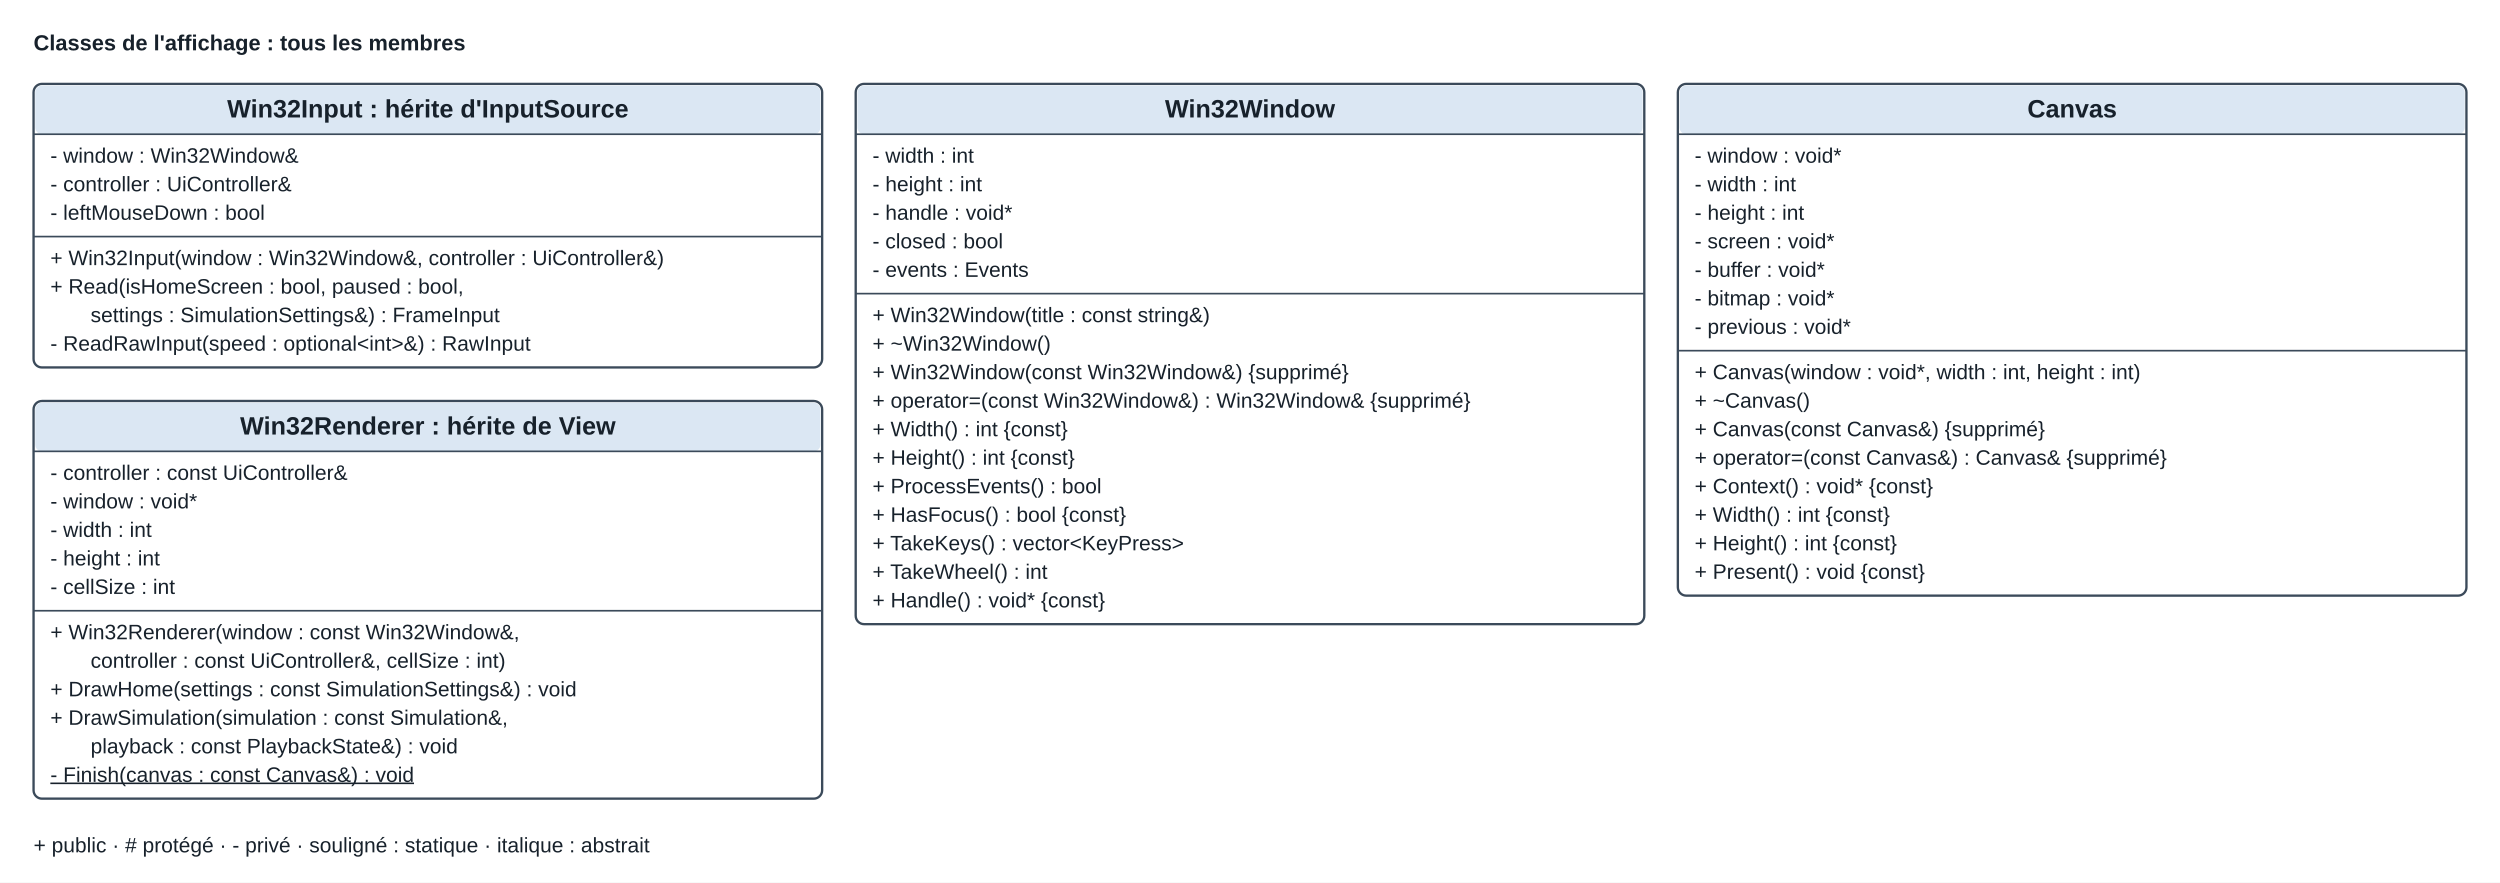
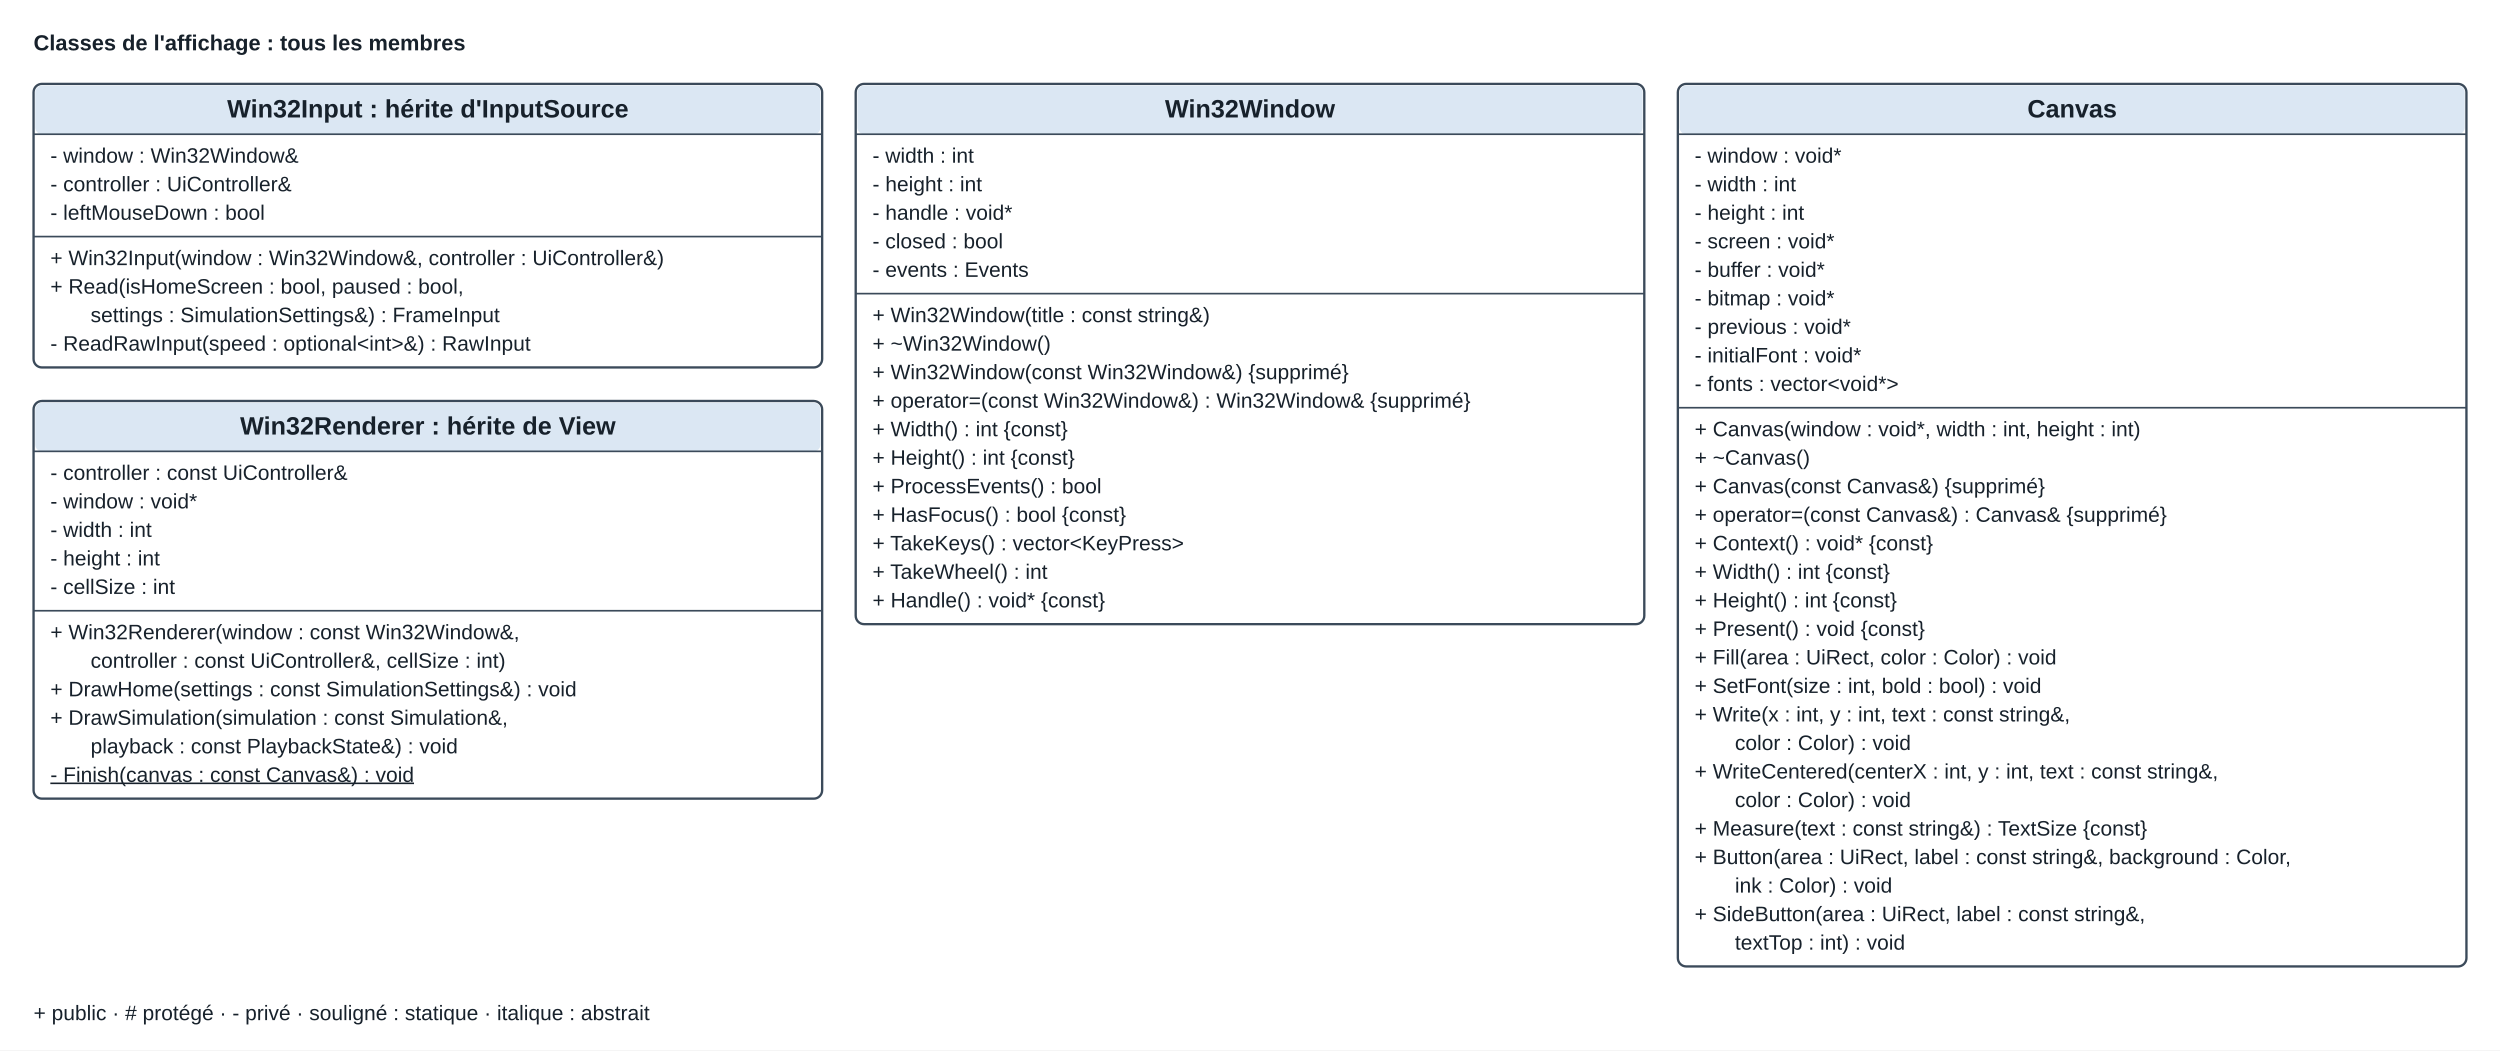
- <svg xmlns="http://www.w3.org/2000/svg" viewBox="0 0 1490 526" role="img" aria-label="Classes de l'affichage : tous les membres">
+ <svg xmlns="http://www.w3.org/2000/svg" viewBox="0 0 1490 626" role="img" aria-label="Classes de l'affichage : tous les membres">
  <style>
 text { font-family: "Segoe UI", Arial, sans-serif; fill: #17212b; }
 .name { font-size: 15px; font-weight: 700; text-anchor: middle; }
 .abstract { font-style: italic; }
 .stereo { font-size: 11px; text-anchor: middle; fill: #4a5968; }
 .member { font-size: 12.5px; }
 .label { font-size: 12px; font-style: italic; fill: #3b4a5a; }
 .band { font-size: 14px; font-weight: 700; }
 .legend { font-size: 12.5px; }
 .legendtitle { font-size: 13px; font-weight: 700; }
</style>
  <defs>
    <marker id="triangle" viewBox="0 0 14 14" refX="13" refY="7" markerWidth="14" markerHeight="14" markerUnits="userSpaceOnUse" orient="auto">
      <path d="M1 1 L13 7 L1 13 Z" fill="#ffffff" stroke="#3b4a5a" stroke-width="1.4" />
    </marker>
    <marker id="diamond" viewBox="0 0 18 12" refX="1" refY="6" markerWidth="18" markerHeight="12" markerUnits="userSpaceOnUse" orient="auto">
      <path d="M1 6 L9 1 L17 6 L9 11 Z" fill="#3b4a5a" />
    </marker>
    <marker id="arrow" viewBox="0 0 12 12" refX="11" refY="6" markerWidth="12" markerHeight="12" markerUnits="userSpaceOnUse" orient="auto">
      <path d="M1 1 L11 6 L1 11" fill="none" stroke="#3b4a5a" stroke-width="1.6" />
    </marker>
  </defs>
-   <rect width="1490" height="526" fill="#ffffff" />
+   <rect width="1490" height="626" fill="#ffffff" />
  <g class="box" data-width="470">
    <rect x="20" y="50" width="470" height="169" rx="5" fill="#ffffff" stroke="#3b4a5a" stroke-width="1.4" />
    <rect x="21" y="51" width="468" height="29" rx="4" fill="#dbe7f3" />
    <text x="255.0" y="70" class="name">Win32Input  : hérite d'InputSource</text>
    <line x1="20" y1="80" x2="490" y2="80" stroke="#3b4a5a" />
    <text x="30" y="97" class="member">- window : Win32Window&amp;</text>
    <text x="30" y="114" class="member">- controller : UiController&amp;</text>
    <text x="30" y="131" class="member">- leftMouseDown : bool</text>
    <line x1="20" y1="141" x2="490" y2="141" stroke="#3b4a5a" />
    <text x="30" y="158" class="member">+ Win32Input(window : Win32Window&amp;, controller : UiController&amp;)</text>
    <text x="30" y="175" class="member">+ Read(isHomeScreen : bool, paused : bool,</text>
    <text x="54" y="192" class="member">settings : SimulationSettings&amp;) : FrameInput</text>
    <text x="30" y="209" class="member">- ReadRawInput(speed : optional&lt;int&gt;&amp;) : RawInput</text>
  </g>
  <g class="box" data-width="470">
    <rect x="510" y="50" width="470" height="322" rx="5" fill="#ffffff" stroke="#3b4a5a" stroke-width="1.4" />
    <rect x="511" y="51" width="468" height="29" rx="4" fill="#dbe7f3" />
    <text x="745.0" y="70" class="name">Win32Window</text>
    <line x1="510" y1="80" x2="980" y2="80" stroke="#3b4a5a" />
    <text x="520" y="97" class="member">- width : int</text>
    <text x="520" y="114" class="member">- height : int</text>
    <text x="520" y="131" class="member">- handle : void*</text>
    <text x="520" y="148" class="member">- closed : bool</text>
    <text x="520" y="165" class="member">- events : Events</text>
    <line x1="510" y1="175" x2="980" y2="175" stroke="#3b4a5a" />
    <text x="520" y="192" class="member">+ Win32Window(title : const string&amp;)</text>
    <text x="520" y="209" class="member">+ ~Win32Window()</text>
    <text x="520" y="226" class="member">+ Win32Window(const Win32Window&amp;) {supprimé}</text>
    <text x="520" y="243" class="member">+ operator=(const Win32Window&amp;) : Win32Window&amp; {supprimé}</text>
    <text x="520" y="260" class="member">+ Width() : int {const}</text>
    <text x="520" y="277" class="member">+ Height() : int {const}</text>
    <text x="520" y="294" class="member">+ ProcessEvents() : bool</text>
    <text x="520" y="311" class="member">+ HasFocus() : bool {const}</text>
    <text x="520" y="328" class="member">+ TakeKeys() : vector&lt;KeyPress&gt;</text>
    <text x="520" y="345" class="member">+ TakeWheel() : int</text>
    <text x="520" y="362" class="member">+ Handle() : void* {const}</text>
  </g>
  <g class="box" data-width="470">
-     <rect x="1000" y="50" width="470" height="305" rx="5" fill="#ffffff" stroke="#3b4a5a" stroke-width="1.4" />
+     <rect x="1000" y="50" width="470" height="526" rx="5" fill="#ffffff" stroke="#3b4a5a" stroke-width="1.4" />
    <rect x="1001" y="51" width="468" height="29" rx="4" fill="#dbe7f3" />
    <text x="1235.0" y="70" class="name">Canvas</text>
    <line x1="1000" y1="80" x2="1470" y2="80" stroke="#3b4a5a" />
    <text x="1010" y="97" class="member">- window : void*</text>
    <text x="1010" y="114" class="member">- width : int</text>
    <text x="1010" y="131" class="member">- height : int</text>
    <text x="1010" y="148" class="member">- screen : void*</text>
    <text x="1010" y="165" class="member">- buffer : void*</text>
    <text x="1010" y="182" class="member">- bitmap : void*</text>
    <text x="1010" y="199" class="member">- previous : void*</text>
-     <line x1="1000" y1="209" x2="1470" y2="209" stroke="#3b4a5a" />
-     <text x="1010" y="226" class="member">+ Canvas(window : void*, width : int, height : int)</text>
-     <text x="1010" y="243" class="member">+ ~Canvas()</text>
-     <text x="1010" y="260" class="member">+ Canvas(const Canvas&amp;) {supprimé}</text>
-     <text x="1010" y="277" class="member">+ operator=(const Canvas&amp;) : Canvas&amp; {supprimé}</text>
-     <text x="1010" y="294" class="member">+ Context() : void* {const}</text>
-     <text x="1010" y="311" class="member">+ Width() : int {const}</text>
-     <text x="1010" y="328" class="member">+ Height() : int {const}</text>
-     <text x="1010" y="345" class="member">+ Present() : void {const}</text>
+     <text x="1010" y="216" class="member">- initialFont : void*</text>
+     <text x="1010" y="233" class="member">- fonts : vector&lt;void*&gt;</text>
+     <line x1="1000" y1="243" x2="1470" y2="243" stroke="#3b4a5a" />
+     <text x="1010" y="260" class="member">+ Canvas(window : void*, width : int, height : int)</text>
+     <text x="1010" y="277" class="member">+ ~Canvas()</text>
+     <text x="1010" y="294" class="member">+ Canvas(const Canvas&amp;) {supprimé}</text>
+     <text x="1010" y="311" class="member">+ operator=(const Canvas&amp;) : Canvas&amp; {supprimé}</text>
+     <text x="1010" y="328" class="member">+ Context() : void* {const}</text>
+     <text x="1010" y="345" class="member">+ Width() : int {const}</text>
+     <text x="1010" y="362" class="member">+ Height() : int {const}</text>
+     <text x="1010" y="379" class="member">+ Present() : void {const}</text>
+     <text x="1010" y="396" class="member">+ Fill(area : UiRect, color : Color) : void</text>
+     <text x="1010" y="413" class="member">+ SetFont(size : int, bold : bool) : void</text>
+     <text x="1010" y="430" class="member">+ Write(x : int, y : int, text : const string&amp;,</text>
+     <text x="1034" y="447" class="member">color : Color) : void</text>
+     <text x="1010" y="464" class="member">+ WriteCentered(centerX : int, y : int, text : const string&amp;,</text>
+     <text x="1034" y="481" class="member">color : Color) : void</text>
+     <text x="1010" y="498" class="member">+ Measure(text : const string&amp;) : TextSize {const}</text>
+     <text x="1010" y="515" class="member">+ Button(area : UiRect, label : const string&amp;, background : Color,</text>
+     <text x="1034" y="532" class="member">ink : Color) : void</text>
+     <text x="1010" y="549" class="member">+ SideButton(area : UiRect, label : const string&amp;,</text>
+     <text x="1034" y="566" class="member">textTop : int) : void</text>
  </g>
  <g class="box" data-width="470">
    <rect x="20" y="239" width="470" height="237" rx="5" fill="#ffffff" stroke="#3b4a5a" stroke-width="1.4" />
    <rect x="21" y="240" width="468" height="29" rx="4" fill="#dbe7f3" />
    <text x="255.0" y="259" class="name">Win32Renderer  : hérite de View</text>
    <line x1="20" y1="269" x2="490" y2="269" stroke="#3b4a5a" />
    <text x="30" y="286" class="member">- controller : const UiController&amp;</text>
    <text x="30" y="303" class="member">- window : void*</text>
    <text x="30" y="320" class="member">- width : int</text>
    <text x="30" y="337" class="member">- height : int</text>
    <text x="30" y="354" class="member">- cellSize : int</text>
    <line x1="20" y1="364" x2="490" y2="364" stroke="#3b4a5a" />
    <text x="30" y="381" class="member">+ Win32Renderer(window : const Win32Window&amp;,</text>
    <text x="54" y="398" class="member">controller : const UiController&amp;, cellSize : int)</text>
    <text x="30" y="415" class="member">+ DrawHome(settings : const SimulationSettings&amp;) : void</text>
    <text x="30" y="432" class="member">+ DrawSimulation(simulation : const Simulation&amp;,</text>
    <text x="54" y="449" class="member">playback : const PlaybackState&amp;) : void</text>
    <text x="30" y="466" class="member" text-decoration="underline">- Finish(canvas : const Canvas&amp;) : void</text>
  </g>
  <text x="20" y="30" class="legendtitle">Classes de l'affichage : tous les membres</text>
-   <text x="20" y="508" class="legend">+ public  ·  # protégé  ·  - privé  ·  souligné : statique  ·  italique : abstrait</text>
+   <text x="20" y="608" class="legend">+ public  ·  # protégé  ·  - privé  ·  souligné : statique  ·  italique : abstrait</text>
</svg>
